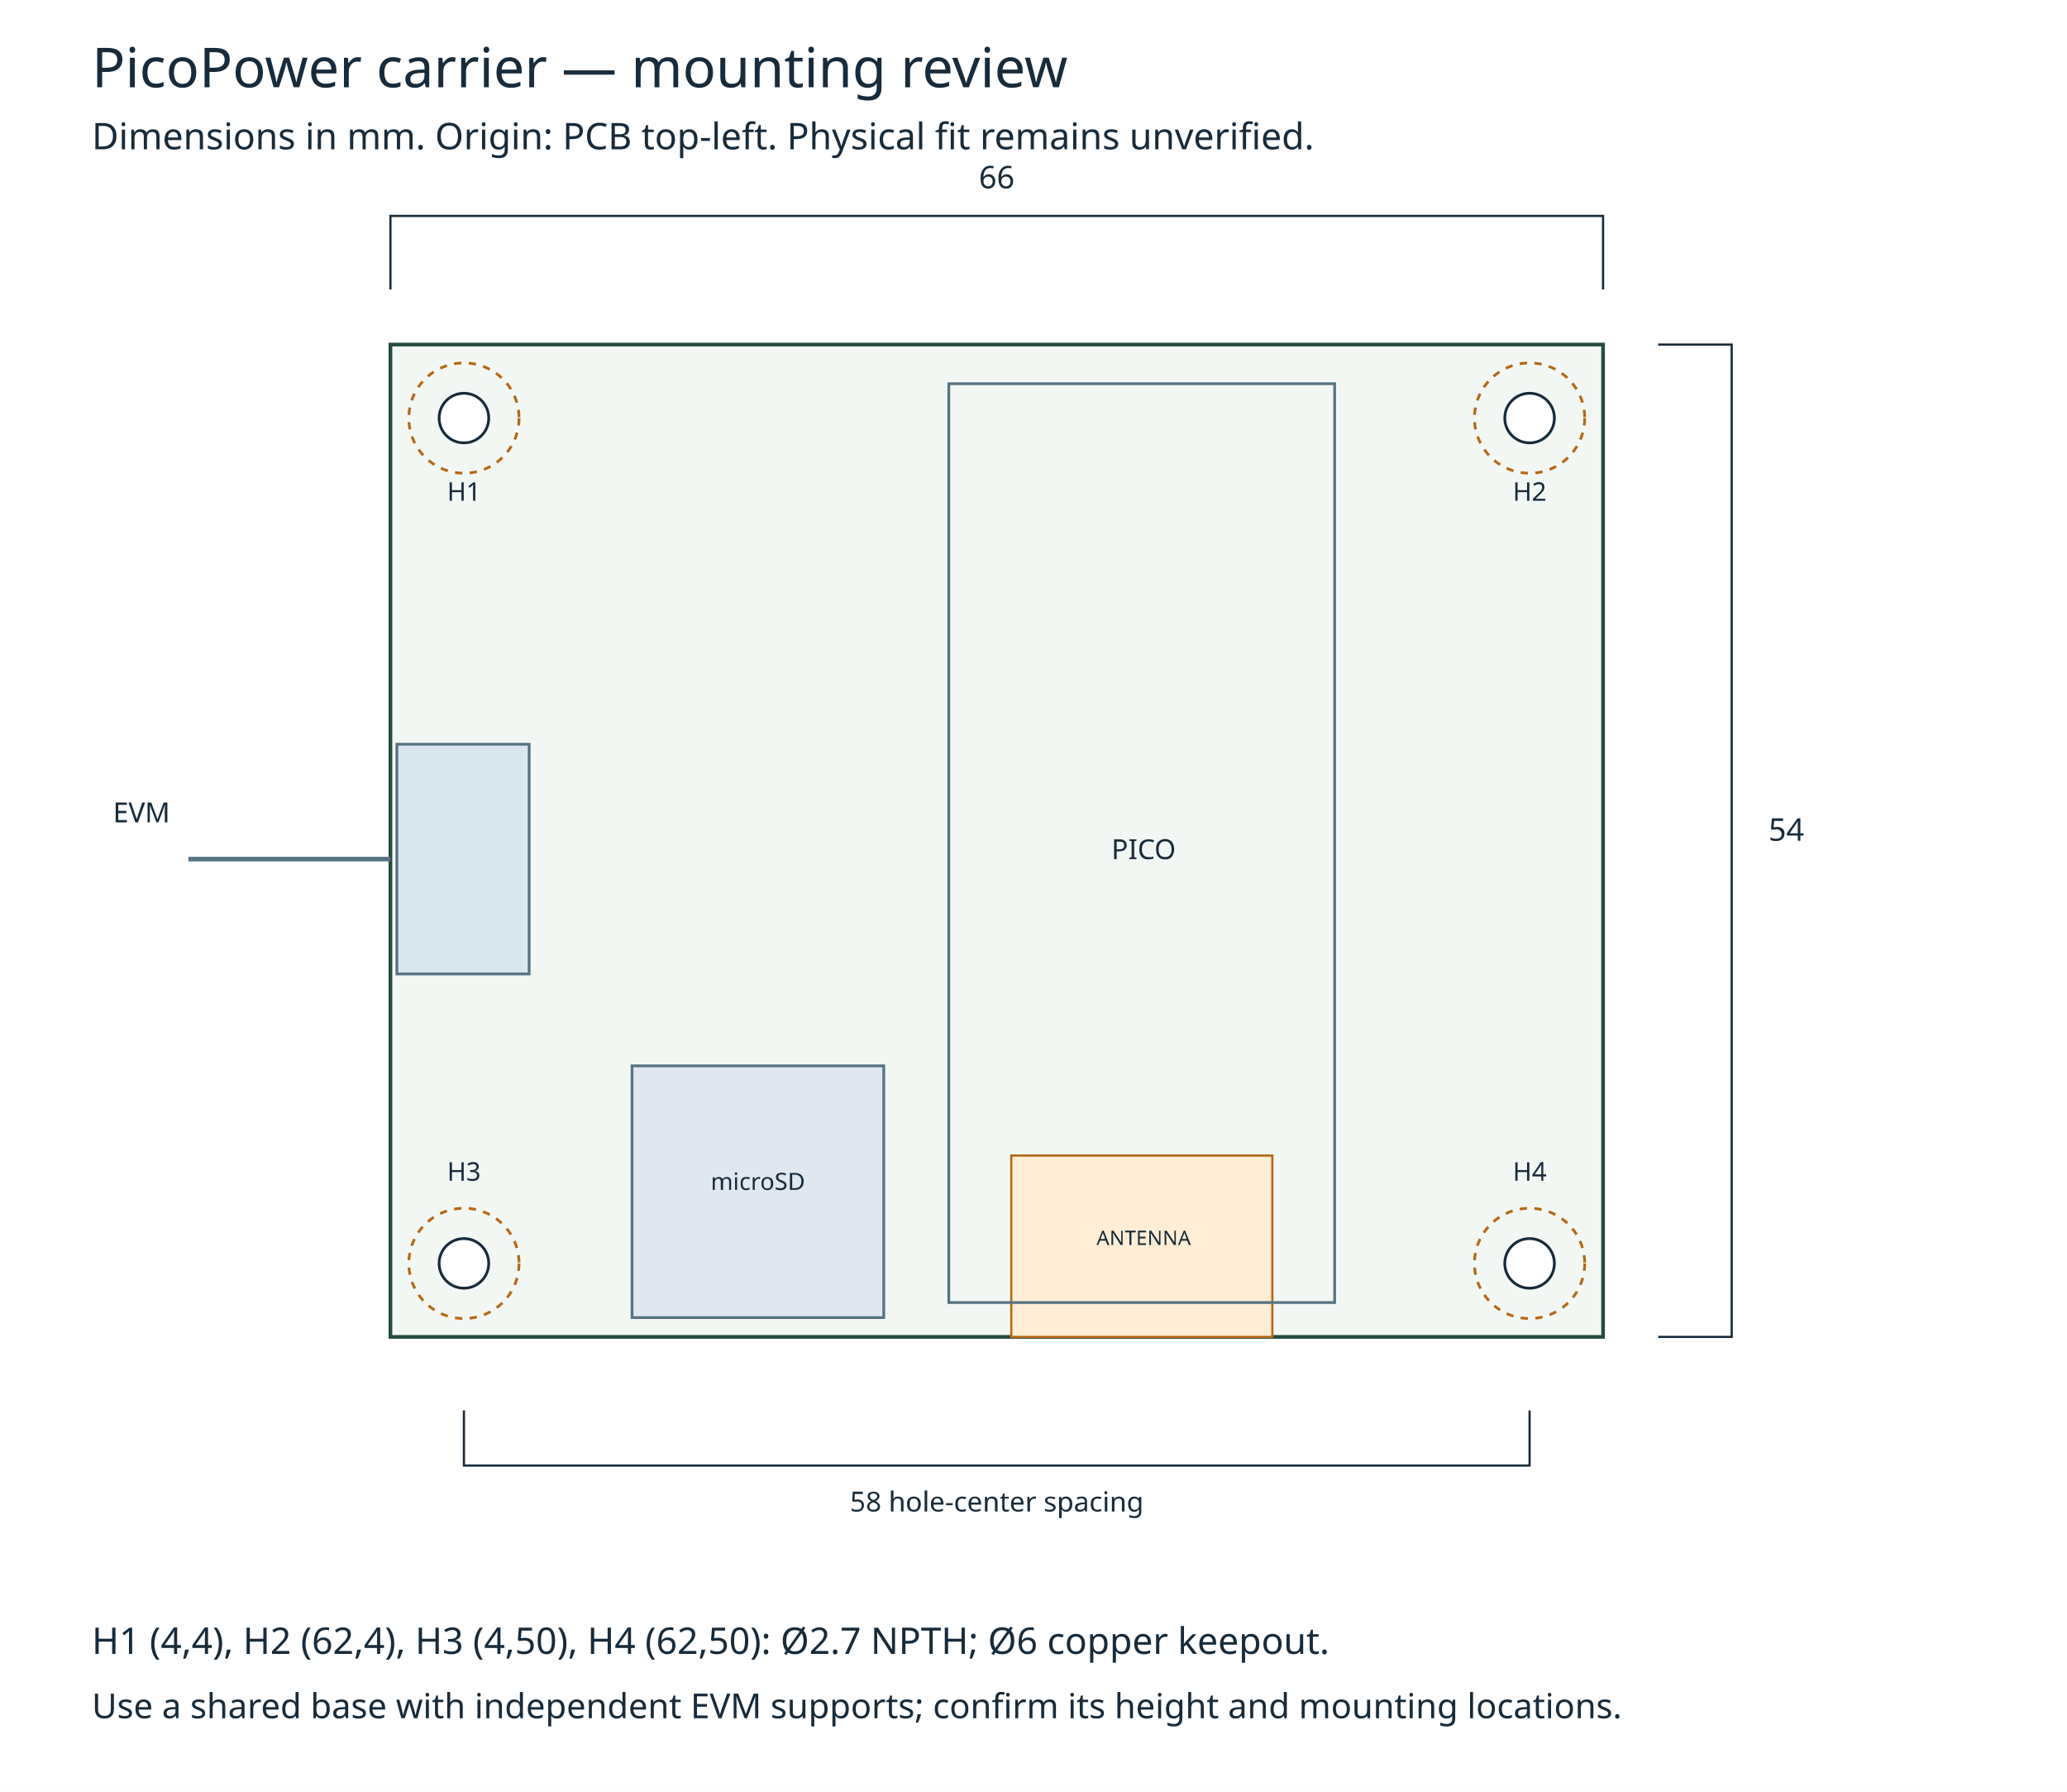
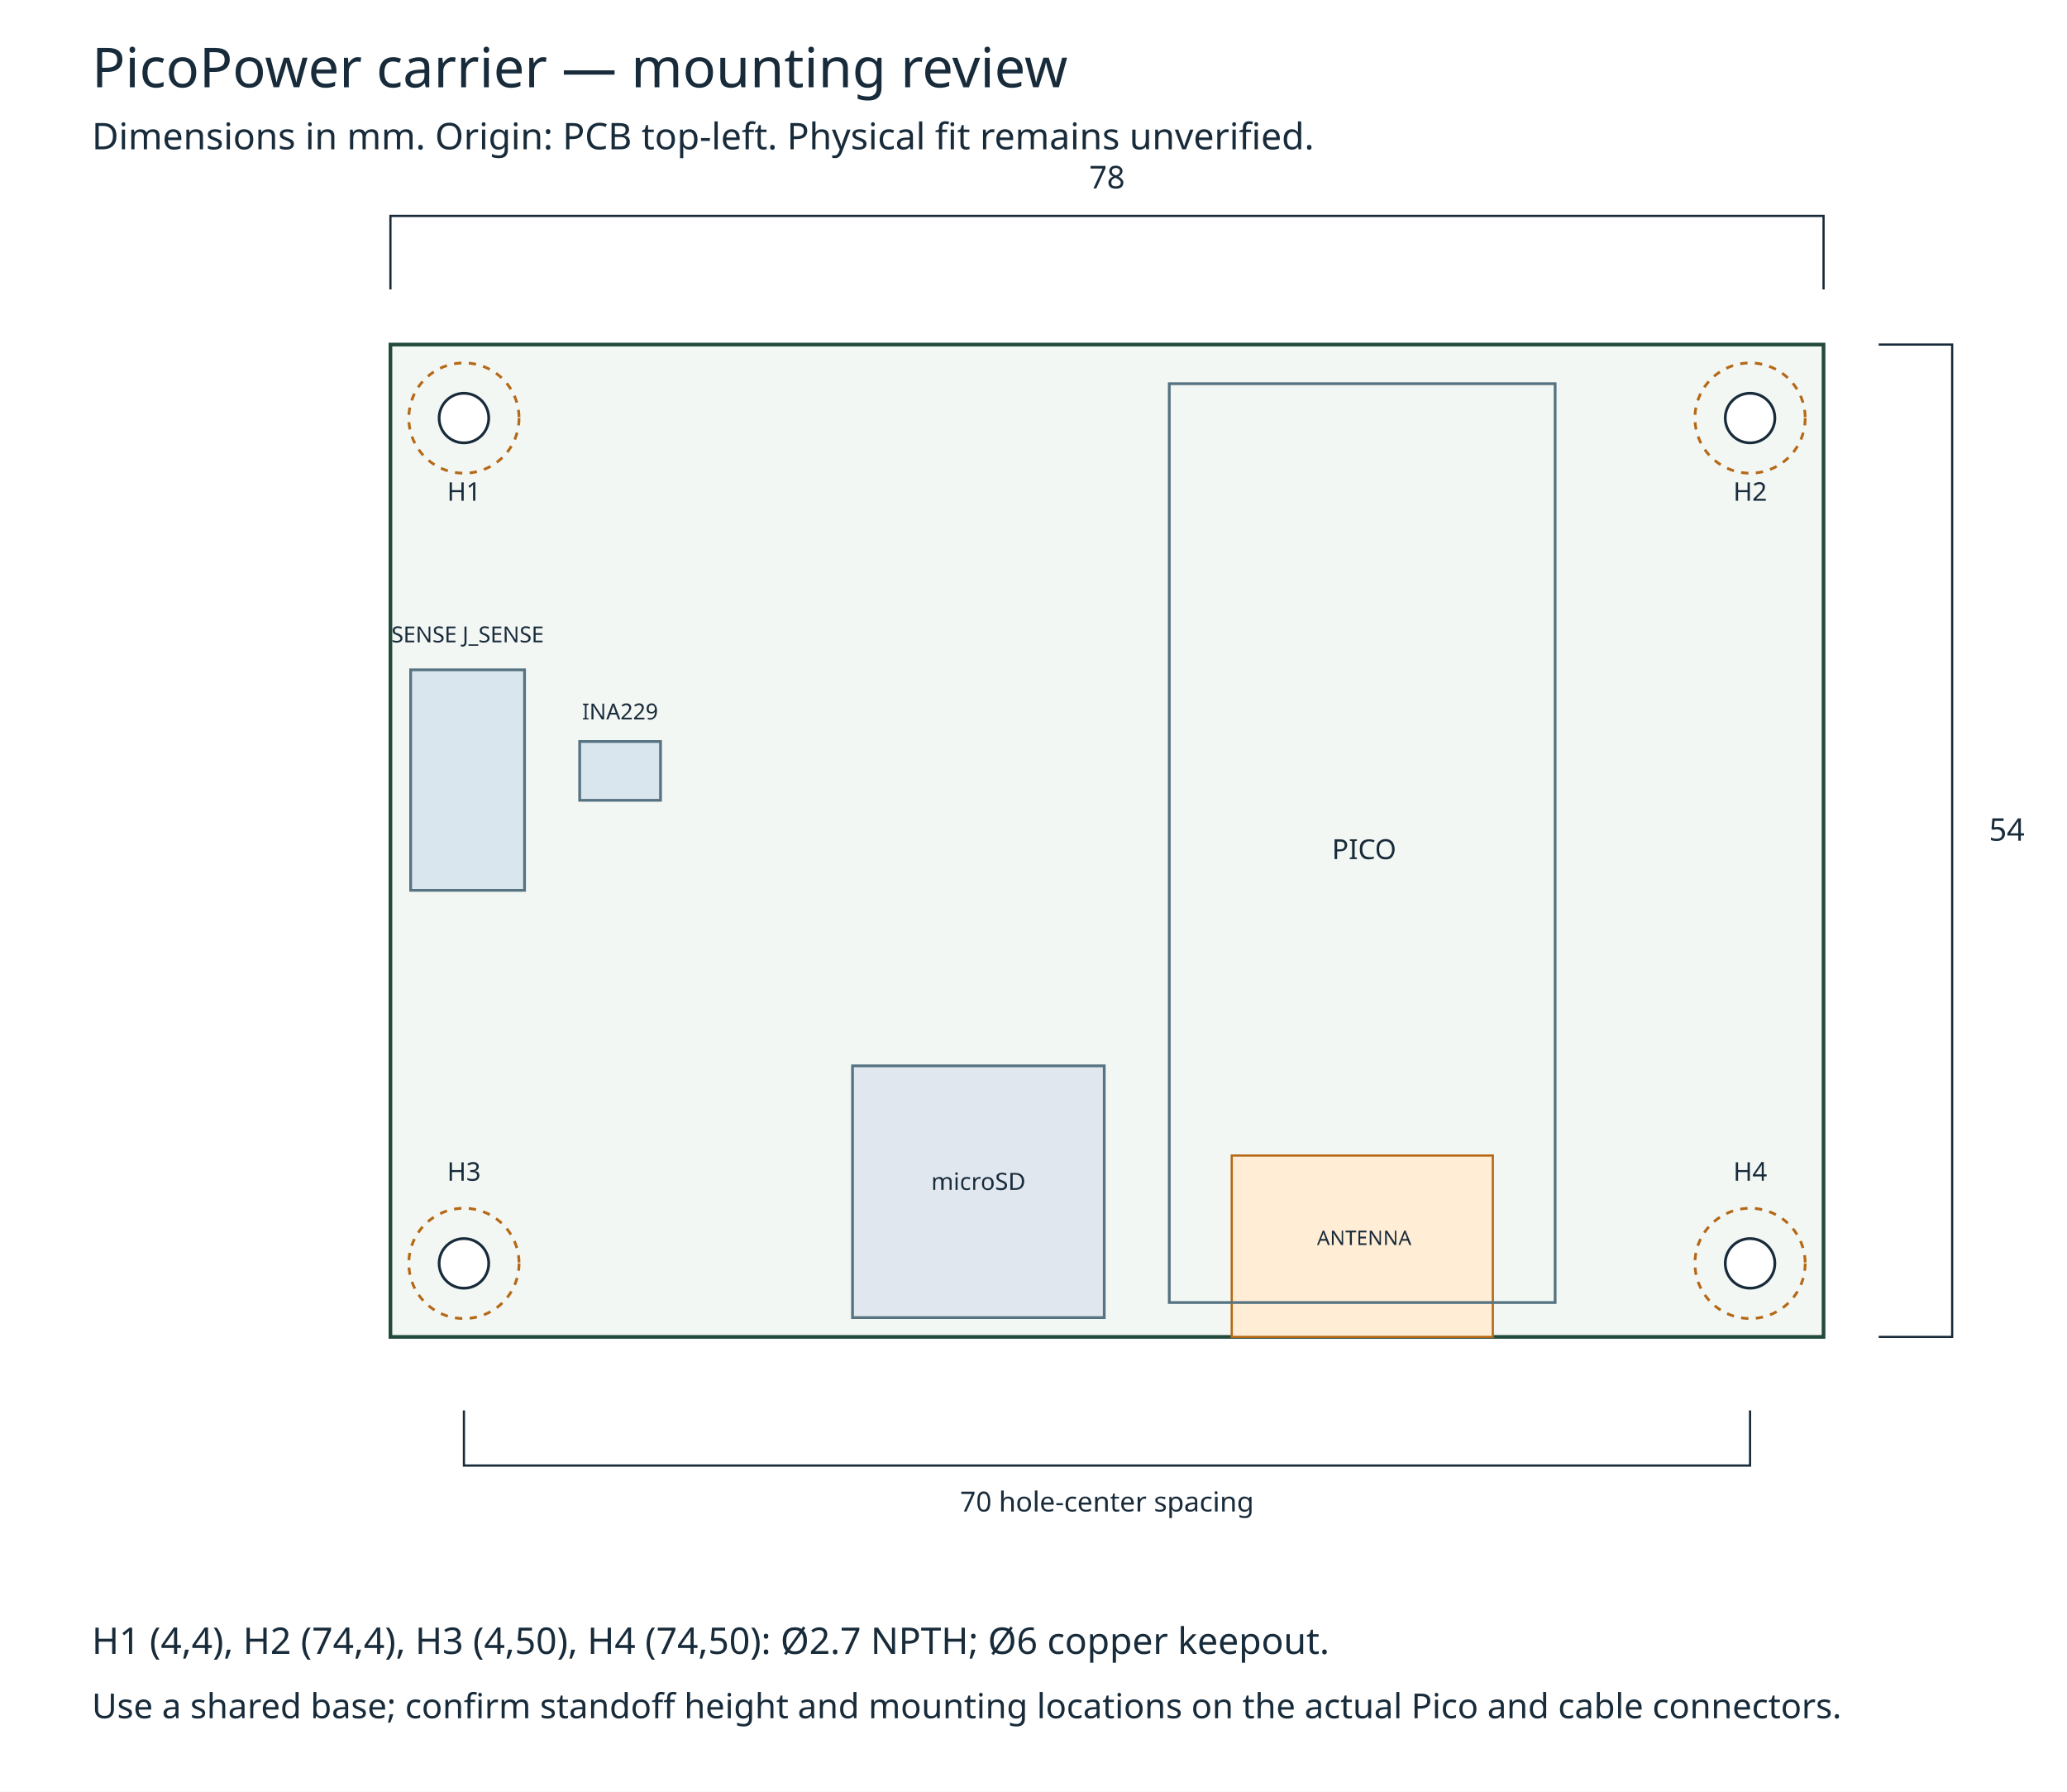
<svg xmlns="http://www.w3.org/2000/svg" viewBox="0 0 900 780">
  <rect width="900" height="780" fill="white" />
  <g font-family="sans-serif" fill="#182b3a">
    <text x="40" y="38" font-size="24">PicoPower carrier — mounting review</text>
    <text x="40" y="65" font-size="16">Dimensions in mm. Origin: PCB top-left. Physical fit remains unverified.</text>
    <g transform="translate(170 150) scale(8)">
-       <rect width="66" height="54" fill="#f3f7f4" stroke="#234b3b" stroke-width=".2" />
+       <rect width="78" height="54" fill="#f3f7f4" stroke="#234b3b" stroke-width=".2" />
      <circle cx="4" cy="4" r="3" fill="none" stroke="#b56917" stroke-width=".15" stroke-dasharray=".4 .4" />
      <circle cx="4" cy="4" r="1.35" fill="white" stroke="#182b3a" stroke-width=".15" />
      <text x="4" y="8.5" text-anchor="middle" font-size="1.4">H1</text>
-       <circle cx="62" cy="4" r="3" fill="none" stroke="#b56917" stroke-width=".15" stroke-dasharray=".4 .4" />
-       <circle cx="62" cy="4" r="1.35" fill="white" stroke="#182b3a" stroke-width=".15" />
-       <text x="62" y="8.5" text-anchor="middle" font-size="1.4">H2</text>
+       <circle cx="74" cy="4" r="3" fill="none" stroke="#b56917" stroke-width=".15" stroke-dasharray=".4 .4" />
+       <circle cx="74" cy="4" r="1.35" fill="white" stroke="#182b3a" stroke-width=".15" />
+       <text x="74" y="8.5" text-anchor="middle" font-size="1.4">H2</text>
      <circle cx="4" cy="50" r="3" fill="none" stroke="#b56917" stroke-width=".15" stroke-dasharray=".4 .4" />
      <circle cx="4" cy="50" r="1.35" fill="white" stroke="#182b3a" stroke-width=".15" />
      <text x="4" y="45.5" text-anchor="middle" font-size="1.4">H3</text>
-       <circle cx="62" cy="50" r="3" fill="none" stroke="#b56917" stroke-width=".15" stroke-dasharray=".4 .4" />
-       <circle cx="62" cy="50" r="1.35" fill="white" stroke="#182b3a" stroke-width=".15" />
-       <text x="62" y="45.5" text-anchor="middle" font-size="1.4">H4</text>
-       <rect x="33.79" y="44.13" width="14.21" height="9.87" fill="#ffedd5" stroke="#b56917" stroke-width=".12" />
-       <text x="41" y="49" font-size="1.1" text-anchor="middle">ANTENNA</text>
-       <rect x="30.39" y="2.13" width="21" height="50" fill="none" stroke="#567381" stroke-width=".15" />
-       <text x="41" y="28" font-size="1.5" text-anchor="middle">PICO</text>
-       <rect x="13.15" y="39.25" width="13.7" height="13.7" fill="#e0e7ef" stroke="#567381" stroke-width=".15" />
-       <text x="20" y="46" font-size="1.3" text-anchor="middle">microSD</text>
-       <rect x=".35" y="21.75" width="7.2" height="12.5" fill="#dae6ed" stroke="#567381" stroke-width=".15" />
-       <path d="M-11 28 H0" fill="none" stroke="#567381" stroke-width=".25" />
-       <text x="-12" y="26" text-anchor="end" font-size="1.5">EVM</text>
-       <path d="M0 -3 V-7 H66 V-3" fill="none" stroke="#182b3a" stroke-width=".12" />
-       <text x="33.0" y="-8.5" font-size="1.7" text-anchor="middle">66</text>
-       <path d="M69 0 H73 V54 H69" fill="none" stroke="#182b3a" stroke-width=".12" />
-       <text x="75" y="27.0" font-size="1.7">54</text>
-       <path d="M4 58 V61 H62 V58" fill="none" stroke="#182b3a" stroke-width=".12" />
-       <text x="33" y="63.5" text-anchor="middle" font-size="1.5">58 hole-center spacing</text>
+       <circle cx="74" cy="50" r="3" fill="none" stroke="#b56917" stroke-width=".15" stroke-dasharray=".4 .4" />
+       <circle cx="74" cy="50" r="1.35" fill="white" stroke="#182b3a" stroke-width=".15" />
+       <text x="74" y="45.5" text-anchor="middle" font-size="1.4">H4</text>
+       <rect x="45.79" y="44.13" width="14.21" height="9.87" fill="#ffedd5" stroke="#b56917" stroke-width=".12" />
+       <text x="53" y="49" font-size="1.1" text-anchor="middle">ANTENNA</text>
+       <rect x="42.39" y="2.13" width="21" height="50" fill="none" stroke="#567381" stroke-width=".15" />
+       <text x="53" y="28" font-size="1.5" text-anchor="middle">PICO</text>
+       <rect x="25.15" y="39.25" width="13.7" height="13.7" fill="#e0e7ef" stroke="#567381" stroke-width=".15" />
+       <text x="32" y="46" font-size="1.3" text-anchor="middle">microSD</text>
+       <rect x="1.1" y="17.7" width="6.2" height="12" fill="#dae6ed" stroke="#567381" stroke-width=".15" />
+       <text x="4.2" y="16.2" text-anchor="middle" font-size="1.2">SENSE J_SENSE</text>
+       <rect x="10.3" y="21.6" width="4.4" height="3.2" fill="#dae6ed" stroke="#567381" stroke-width=".15" />
+       <text x="12.5" y="20.4" text-anchor="middle" font-size="1.2">INA229</text>
+       <path d="M0 -3 V-7 H78 V-3" fill="none" stroke="#182b3a" stroke-width=".12" />
+       <text x="39.0" y="-8.5" font-size="1.7" text-anchor="middle">78</text>
+       <path d="M81 0 H85 V54 H81" fill="none" stroke="#182b3a" stroke-width=".12" />
+       <text x="87" y="27.0" font-size="1.7">54</text>
+       <path d="M4 58 V61 H74 V58" fill="none" stroke="#182b3a" stroke-width=".12" />
+       <text x="39.0" y="63.5" text-anchor="middle" font-size="1.5">70 hole-center spacing</text>
    </g>
-     <text x="40" y="720" font-size="16">H1 (4,4), H2 (62,4), H3 (4,50), H4 (62,50): Ø2.7 NPTH; Ø6 copper keepout.</text>
-     <text x="40" y="748" font-size="15">Use a shared base with independent EVM supports; confirm its height and mounting locations.</text>
+     <text x="40" y="720" font-size="16">H1 (4,4), H2 (74,4), H3 (4,50), H4 (74,50): Ø2.7 NPTH; Ø6 copper keepout.</text>
+     <text x="40" y="748" font-size="15">Use a shared base; confirm standoff height and mounting locations on the actual Pico and cable connectors.</text>
  </g>
</svg>
